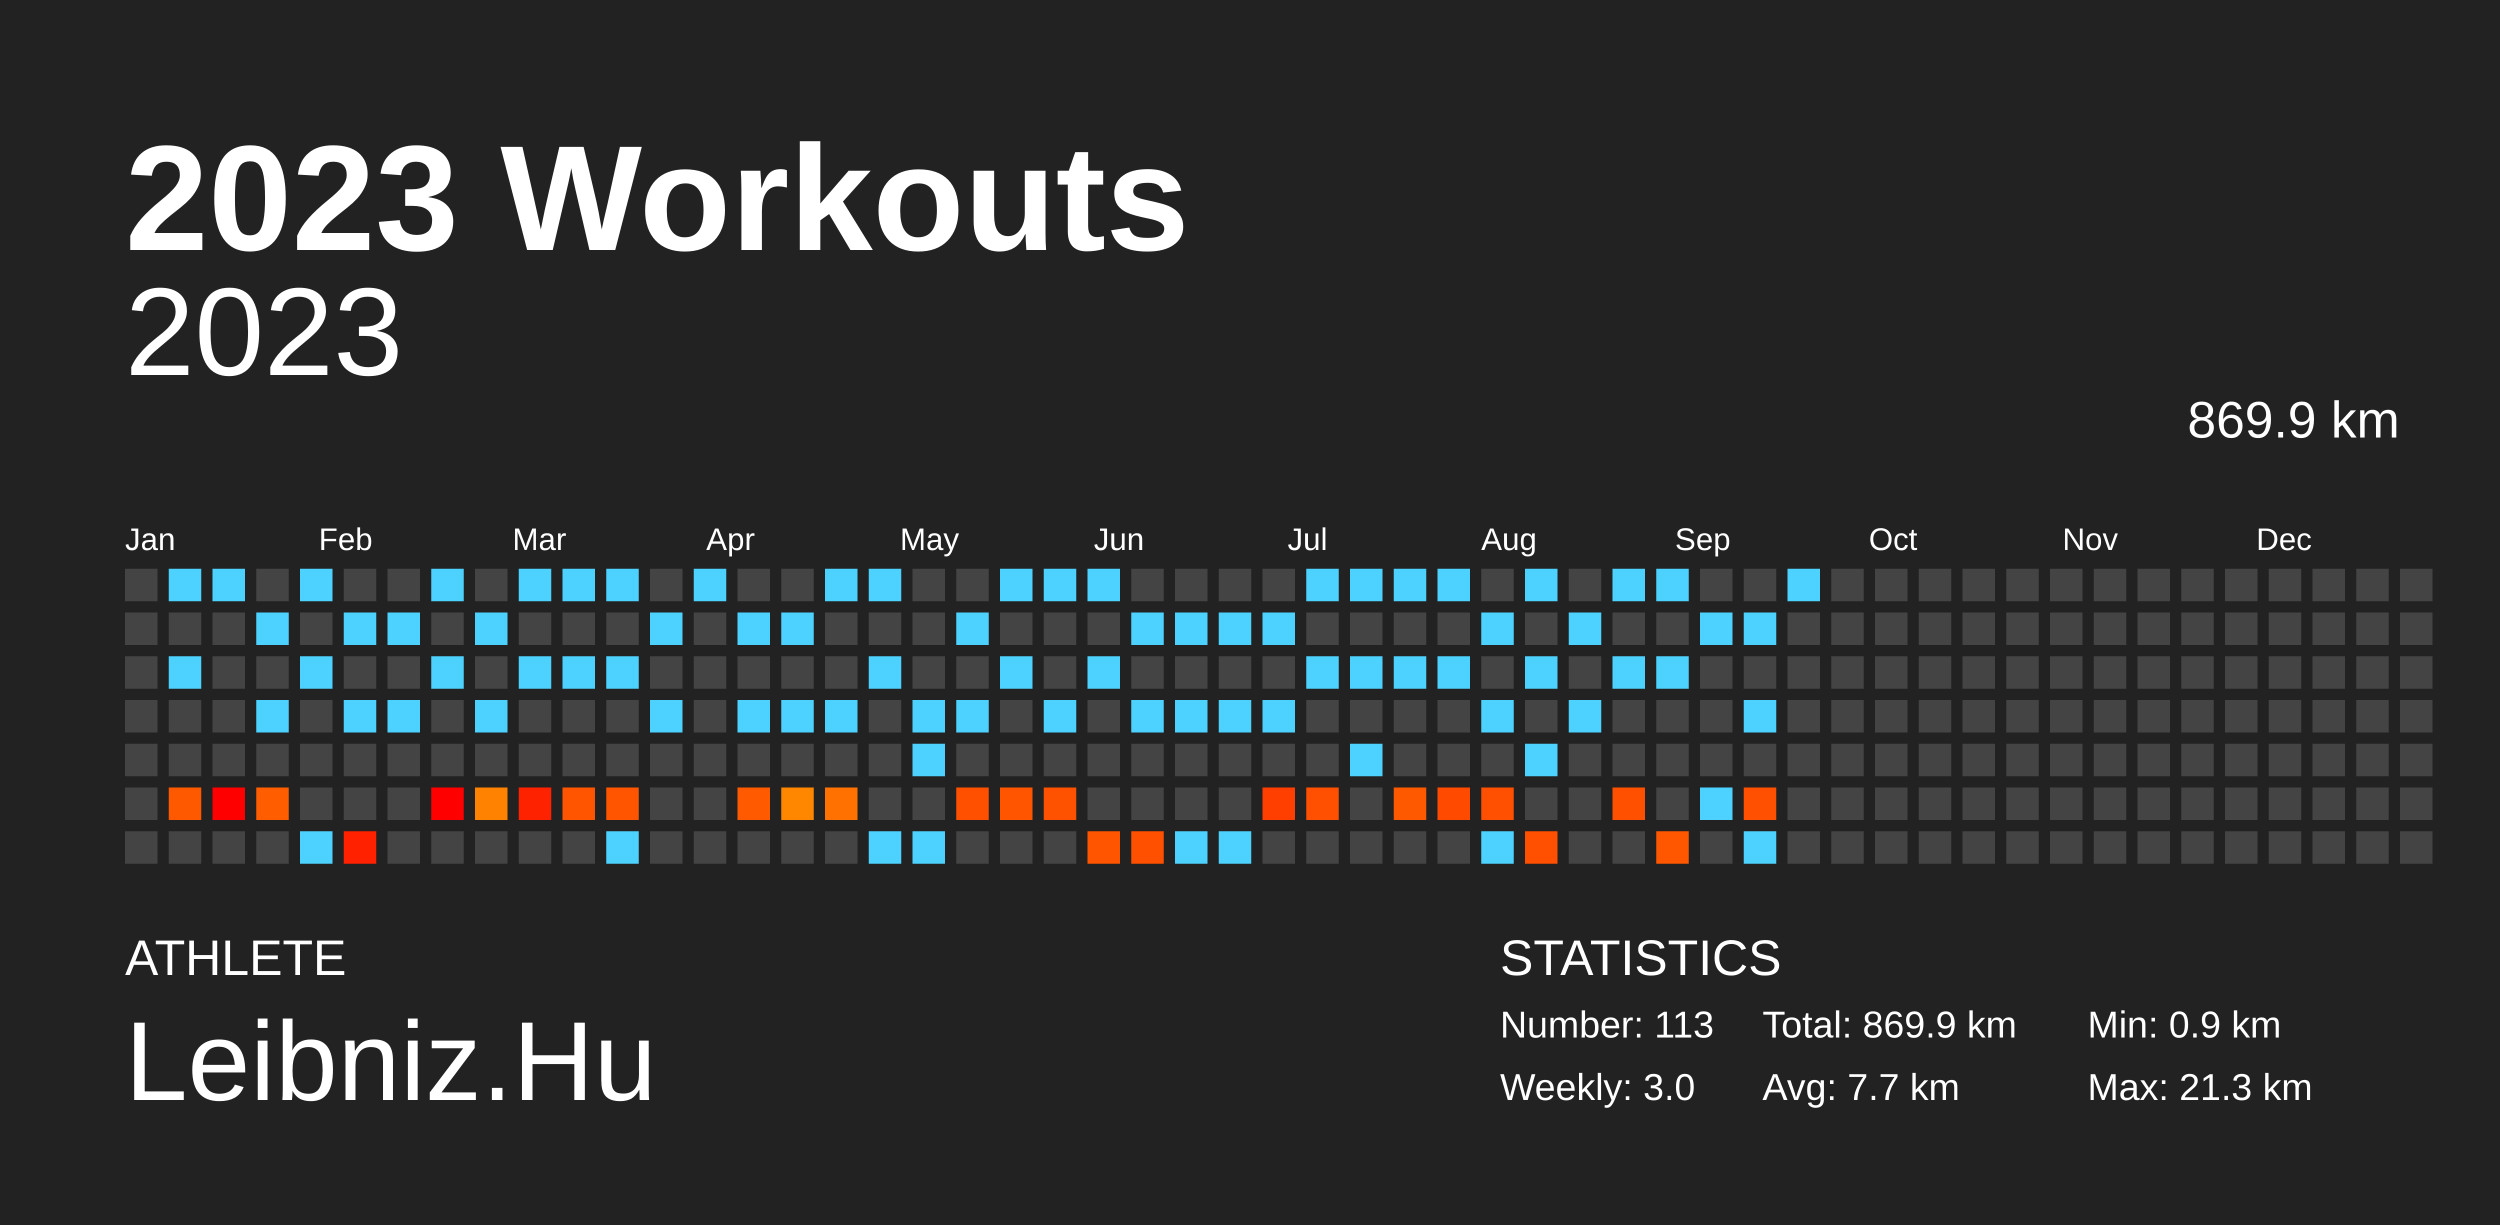
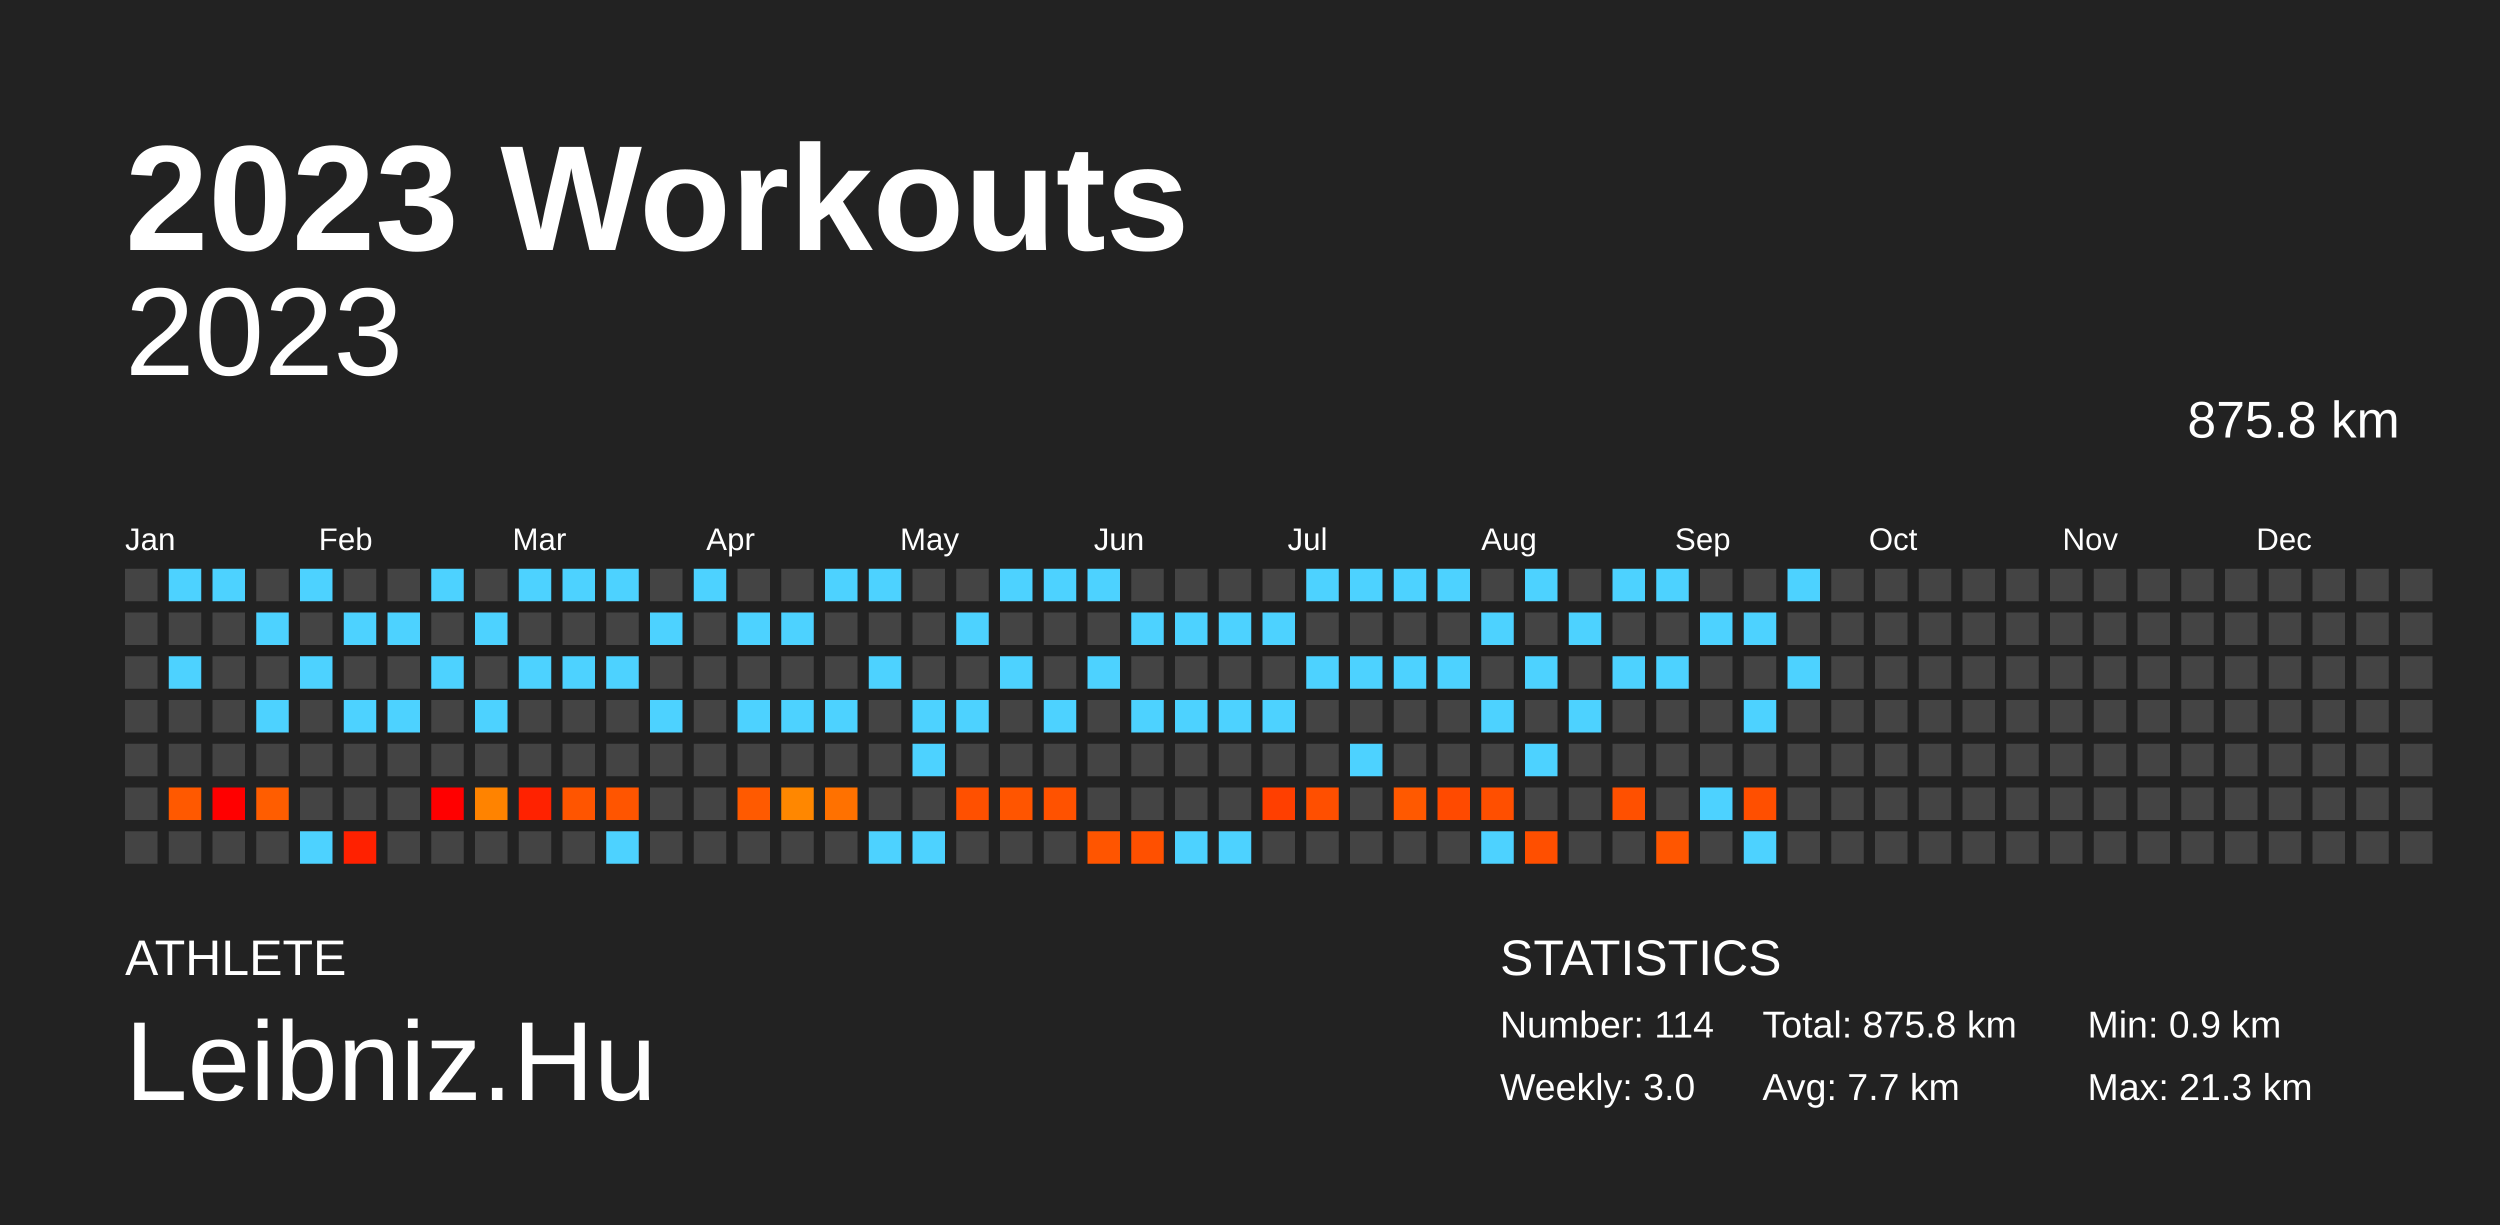
<svg xmlns="http://www.w3.org/2000/svg" baseProfile="full" height="98mm" version="1.1" viewBox="0,0,200,98" width="200mm">
  <defs />
  <rect fill="#222222" height="98" width="200" x="0" y="0" />
  <text fill="#FFFFFF" style="font-size:12px; font-family:Arial; font-weight:bold;" x="10" y="20">2023 Workouts</text>
  <text fill="#FFFFFF" style="font-size:4px; font-family:Arial" x="10" y="78">ATHLETE</text>
  <text fill="#FFFFFF" style="font-size:9px; font-family:Arial" x="10" y="88">Leibniz.Hu</text>
  <text fill="#FFFFFF" style="font-size:4px; font-family:Arial" x="120" y="78">STATISTICS</text>
-   <text fill="#FFFFFF" style="font-size:3px; font-family:Arial" x="120" y="83">Number: 113</text>
+   <text fill="#FFFFFF" style="font-size:3px; font-family:Arial" x="120" y="83">Number: 114</text>
  <text fill="#FFFFFF" style="font-size:3px; font-family:Arial" x="120" y="88">Weekly: 3.0</text>
-   <text fill="#FFFFFF" style="font-size:3px; font-family:Arial" x="141" y="83">Total: 869.9 km</text>
+   <text fill="#FFFFFF" style="font-size:3px; font-family:Arial" x="141" y="83">Total: 875.8 km</text>
  <text fill="#FFFFFF" style="font-size:3px; font-family:Arial" x="141" y="88">Avg: 7.7 km</text>
  <text fill="#FFFFFF" style="font-size:3px; font-family:Arial" x="167" y="83">Min: 0.9 km</text>
  <text fill="#FFFFFF" style="font-size:3px; font-family:Arial" x="167" y="88">Max: 21.3 km</text>
  <text alignment-baseline="hanging" fill="#FFFFFF" style="font-size:10.0px; font-family:Arial;" x="10" y="30">2023</text>
-   <text alignment-baseline="hanging" fill="#FFFFFF" style="font-size:4.125px; font-family:Arial;" x="175" y="35">869.9 km</text>
+   <text alignment-baseline="hanging" fill="#FFFFFF" style="font-size:4.125px; font-family:Arial;" x="175" y="35">875.8 km</text>
  <text fill="#FFFFFF" style="font-size:2.5px; font-family:Arial" x="10.0" y="44">Jan</text>
  <text fill="#FFFFFF" style="font-size:2.5px; font-family:Arial" x="25.5" y="44">Feb</text>
  <text fill="#FFFFFF" style="font-size:2.5px; font-family:Arial" x="41.0" y="44">Mar</text>
  <text fill="#FFFFFF" style="font-size:2.5px; font-family:Arial" x="56.5" y="44">Apr</text>
  <text fill="#FFFFFF" style="font-size:2.5px; font-family:Arial" x="72.0" y="44">May</text>
  <text fill="#FFFFFF" style="font-size:2.5px; font-family:Arial" x="87.5" y="44">Jun</text>
  <text fill="#FFFFFF" style="font-size:2.5px; font-family:Arial" x="103.0" y="44">Jul</text>
  <text fill="#FFFFFF" style="font-size:2.5px; font-family:Arial" x="118.5" y="44">Aug</text>
  <text fill="#FFFFFF" style="font-size:2.5px; font-family:Arial" x="134.0" y="44">Sep</text>
  <text fill="#FFFFFF" style="font-size:2.5px; font-family:Arial" x="149.5" y="44">Oct</text>
  <text fill="#FFFFFF" style="font-size:2.5px; font-family:Arial" x="165.0" y="44">Nov</text>
  <text fill="#FFFFFF" style="font-size:2.5px; font-family:Arial" x="180.5" y="44">Dec</text>
  <rect fill="#444444" height="2.6" width="2.6" x="10.0" y="45.5" />
  <rect fill="#444444" height="2.6" width="2.6" x="10.0" y="49.0" />
  <rect fill="#444444" height="2.6" width="2.6" x="10.0" y="52.5" />
  <rect fill="#444444" height="2.6" width="2.6" x="10.0" y="56.0" />
  <rect fill="#444444" height="2.6" width="2.6" x="10.0" y="59.5" />
  <rect fill="#444444" height="2.6" width="2.6" x="10.0" y="63.0" />
  <rect fill="#444444" height="2.6" width="2.6" x="10.0" y="66.5" />
  <rect fill="#4dd2ff" height="2.6" width="2.6" x="13.5" y="45.5" />
  <rect fill="#444444" height="2.6" width="2.6" x="13.5" y="49.0" />
  <rect fill="#4dd2ff" height="2.6" width="2.6" x="13.5" y="52.5" />
  <rect fill="#444444" height="2.6" width="2.6" x="13.5" y="56.0" />
  <rect fill="#444444" height="2.6" width="2.6" x="13.5" y="59.5" />
  <rect fill="#ff5900" height="2.6" width="2.6" x="13.5" y="63.0" />
  <rect fill="#444444" height="2.6" width="2.6" x="13.5" y="66.5" />
  <rect fill="#4dd2ff" height="2.6" width="2.6" x="17.0" y="45.5" />
  <rect fill="#444444" height="2.6" width="2.6" x="17.0" y="49.0" />
  <rect fill="#444444" height="2.6" width="2.6" x="17.0" y="52.5" />
  <rect fill="#444444" height="2.6" width="2.6" x="17.0" y="56.0" />
  <rect fill="#444444" height="2.6" width="2.6" x="17.0" y="59.5" />
  <rect fill="red" height="2.6" width="2.6" x="17.0" y="63.0" />
  <rect fill="#444444" height="2.6" width="2.6" x="17.0" y="66.5" />
  <rect fill="#444444" height="2.6" width="2.6" x="20.5" y="45.5" />
  <rect fill="#4dd2ff" height="2.6" width="2.6" x="20.5" y="49.0" />
  <rect fill="#444444" height="2.6" width="2.6" x="20.5" y="52.5" />
  <rect fill="#4dd2ff" height="2.6" width="2.6" x="20.5" y="56.0" />
  <rect fill="#444444" height="2.6" width="2.6" x="20.5" y="59.5" />
  <rect fill="#ff5d00" height="2.6" width="2.6" x="20.5" y="63.0" />
  <rect fill="#444444" height="2.6" width="2.6" x="20.5" y="66.5" />
  <rect fill="#4dd2ff" height="2.6" width="2.6" x="24.0" y="45.5" />
  <rect fill="#444444" height="2.6" width="2.6" x="24.0" y="49.0" />
  <rect fill="#4dd2ff" height="2.6" width="2.6" x="24.0" y="52.5" />
  <rect fill="#444444" height="2.6" width="2.6" x="24.0" y="56.0" />
  <rect fill="#444444" height="2.6" width="2.6" x="24.0" y="59.5" />
  <rect fill="#444444" height="2.6" width="2.6" x="24.0" y="63.0" />
  <rect fill="#4dd2ff" height="2.6" width="2.6" x="24.0" y="66.5" />
  <rect fill="#444444" height="2.6" width="2.6" x="27.5" y="45.5" />
  <rect fill="#4dd2ff" height="2.6" width="2.6" x="27.5" y="49.0" />
  <rect fill="#444444" height="2.6" width="2.6" x="27.5" y="52.5" />
  <rect fill="#4dd2ff" height="2.6" width="2.6" x="27.5" y="56.0" />
  <rect fill="#444444" height="2.6" width="2.6" x="27.5" y="59.5" />
  <rect fill="#444444" height="2.6" width="2.6" x="27.5" y="63.0" />
  <rect fill="#ff2100" height="2.6" width="2.6" x="27.5" y="66.5" />
  <rect fill="#444444" height="2.6" width="2.6" x="31.0" y="45.5" />
  <rect fill="#4dd2ff" height="2.6" width="2.6" x="31.0" y="49.0" />
  <rect fill="#444444" height="2.6" width="2.6" x="31.0" y="52.5" />
  <rect fill="#4dd2ff" height="2.6" width="2.6" x="31.0" y="56.0" />
  <rect fill="#444444" height="2.6" width="2.6" x="31.0" y="59.5" />
  <rect fill="#444444" height="2.6" width="2.6" x="31.0" y="63.0" />
  <rect fill="#444444" height="2.6" width="2.6" x="31.0" y="66.5" />
  <rect fill="#4dd2ff" height="2.6" width="2.6" x="34.5" y="45.5" />
  <rect fill="#444444" height="2.6" width="2.6" x="34.5" y="49.0" />
  <rect fill="#4dd2ff" height="2.6" width="2.6" x="34.5" y="52.5" />
  <rect fill="#444444" height="2.6" width="2.6" x="34.5" y="56.0" />
  <rect fill="#444444" height="2.6" width="2.6" x="34.5" y="59.5" />
  <rect fill="red" height="2.6" width="2.6" x="34.5" y="63.0" />
  <rect fill="#444444" height="2.6" width="2.6" x="34.5" y="66.5" />
  <rect fill="#444444" height="2.6" width="2.6" x="38.0" y="45.5" />
  <rect fill="#4dd2ff" height="2.6" width="2.6" x="38.0" y="49.0" />
  <rect fill="#444444" height="2.6" width="2.6" x="38.0" y="52.5" />
  <rect fill="#4dd2ff" height="2.6" width="2.6" x="38.0" y="56.0" />
  <rect fill="#444444" height="2.6" width="2.6" x="38.0" y="59.5" />
  <rect fill="#ff8300" height="2.6" width="2.6" x="38.0" y="63.0" />
  <rect fill="#444444" height="2.6" width="2.6" x="38.0" y="66.5" />
  <rect fill="#4dd2ff" height="2.6" width="2.6" x="41.5" y="45.5" />
  <rect fill="#444444" height="2.6" width="2.6" x="41.5" y="49.0" />
  <rect fill="#4dd2ff" height="2.6" width="2.6" x="41.5" y="52.5" />
  <rect fill="#444444" height="2.6" width="2.6" x="41.5" y="56.0" />
  <rect fill="#444444" height="2.6" width="2.6" x="41.5" y="59.5" />
  <rect fill="#ff2200" height="2.6" width="2.6" x="41.5" y="63.0" />
  <rect fill="#444444" height="2.6" width="2.6" x="41.5" y="66.5" />
  <rect fill="#4dd2ff" height="2.6" width="2.6" x="45.0" y="45.5" />
  <rect fill="#444444" height="2.6" width="2.6" x="45.0" y="49.0" />
  <rect fill="#4dd2ff" height="2.6" width="2.6" x="45.0" y="52.5" />
  <rect fill="#444444" height="2.6" width="2.6" x="45.0" y="56.0" />
  <rect fill="#444444" height="2.6" width="2.6" x="45.0" y="59.5" />
  <rect fill="#ff5500" height="2.6" width="2.6" x="45.0" y="63.0" />
  <rect fill="#444444" height="2.6" width="2.6" x="45.0" y="66.5" />
  <rect fill="#4dd2ff" height="2.6" width="2.6" x="48.5" y="45.5" />
  <rect fill="#444444" height="2.6" width="2.6" x="48.5" y="49.0" />
  <rect fill="#4dd2ff" height="2.6" width="2.6" x="48.5" y="52.5" />
  <rect fill="#444444" height="2.6" width="2.6" x="48.5" y="56.0" />
  <rect fill="#444444" height="2.6" width="2.6" x="48.5" y="59.5" />
  <rect fill="#ff5500" height="2.6" width="2.6" x="48.5" y="63.0" />
  <rect fill="#4dd2ff" height="2.6" width="2.6" x="48.5" y="66.5" />
  <rect fill="#444444" height="2.6" width="2.6" x="52.0" y="45.5" />
  <rect fill="#4dd2ff" height="2.6" width="2.6" x="52.0" y="49.0" />
  <rect fill="#444444" height="2.6" width="2.6" x="52.0" y="52.5" />
  <rect fill="#4dd2ff" height="2.6" width="2.6" x="52.0" y="56.0" />
  <rect fill="#444444" height="2.6" width="2.6" x="52.0" y="59.5" />
  <rect fill="#444444" height="2.6" width="2.6" x="52.0" y="63.0" />
  <rect fill="#444444" height="2.6" width="2.6" x="52.0" y="66.5" />
  <rect fill="#4dd2ff" height="2.6" width="2.6" x="55.5" y="45.5" />
  <rect fill="#444444" height="2.6" width="2.6" x="55.5" y="49.0" />
  <rect fill="#444444" height="2.6" width="2.6" x="55.5" y="52.5" />
  <rect fill="#444444" height="2.6" width="2.6" x="55.5" y="56.0" />
  <rect fill="#444444" height="2.6" width="2.6" x="55.5" y="59.5" />
  <rect fill="#444444" height="2.6" width="2.6" x="55.5" y="63.0" />
  <rect fill="#444444" height="2.6" width="2.6" x="55.5" y="66.5" />
  <rect fill="#444444" height="2.6" width="2.6" x="59.0" y="45.5" />
  <rect fill="#4dd2ff" height="2.6" width="2.6" x="59.0" y="49.0" />
  <rect fill="#444444" height="2.6" width="2.6" x="59.0" y="52.5" />
  <rect fill="#4dd2ff" height="2.6" width="2.6" x="59.0" y="56.0" />
  <rect fill="#444444" height="2.6" width="2.6" x="59.0" y="59.5" />
  <rect fill="#ff5a00" height="2.6" width="2.6" x="59.0" y="63.0" />
  <rect fill="#444444" height="2.6" width="2.6" x="59.0" y="66.5" />
  <rect fill="#444444" height="2.6" width="2.6" x="62.5" y="45.5" />
  <rect fill="#4dd2ff" height="2.6" width="2.6" x="62.5" y="49.0" />
  <rect fill="#444444" height="2.6" width="2.6" x="62.5" y="52.5" />
  <rect fill="#4dd2ff" height="2.6" width="2.6" x="62.5" y="56.0" />
  <rect fill="#444444" height="2.6" width="2.6" x="62.5" y="59.5" />
  <rect fill="#ff8700" height="2.6" width="2.6" x="62.5" y="63.0" />
  <rect fill="#444444" height="2.6" width="2.6" x="62.5" y="66.5" />
  <rect fill="#4dd2ff" height="2.6" width="2.6" x="66.0" y="45.5" />
  <rect fill="#444444" height="2.6" width="2.6" x="66.0" y="49.0" />
  <rect fill="#444444" height="2.6" width="2.6" x="66.0" y="52.5" />
  <rect fill="#4dd2ff" height="2.6" width="2.6" x="66.0" y="56.0" />
  <rect fill="#444444" height="2.6" width="2.6" x="66.0" y="59.5" />
  <rect fill="#ff7100" height="2.6" width="2.6" x="66.0" y="63.0" />
  <rect fill="#444444" height="2.6" width="2.6" x="66.0" y="66.5" />
  <rect fill="#4dd2ff" height="2.6" width="2.6" x="69.5" y="45.5" />
  <rect fill="#444444" height="2.6" width="2.6" x="69.5" y="49.0" />
  <rect fill="#4dd2ff" height="2.6" width="2.6" x="69.5" y="52.5" />
  <rect fill="#444444" height="2.6" width="2.6" x="69.5" y="56.0" />
  <rect fill="#444444" height="2.6" width="2.6" x="69.5" y="59.5" />
  <rect fill="#444444" height="2.6" width="2.6" x="69.5" y="63.0" />
  <rect fill="#4dd2ff" height="2.6" width="2.6" x="69.5" y="66.5" />
  <rect fill="#444444" height="2.6" width="2.6" x="73.0" y="45.5" />
  <rect fill="#444444" height="2.6" width="2.6" x="73.0" y="49.0" />
  <rect fill="#444444" height="2.6" width="2.6" x="73.0" y="52.5" />
  <rect fill="#4dd2ff" height="2.6" width="2.6" x="73.0" y="56.0" />
  <rect fill="#4dd2ff" height="2.6" width="2.6" x="73.0" y="59.5" />
  <rect fill="#444444" height="2.6" width="2.6" x="73.0" y="63.0" />
  <rect fill="#4dd2ff" height="2.6" width="2.6" x="73.0" y="66.5" />
  <rect fill="#444444" height="2.6" width="2.6" x="76.5" y="45.5" />
  <rect fill="#4dd2ff" height="2.6" width="2.6" x="76.5" y="49.0" />
  <rect fill="#444444" height="2.6" width="2.6" x="76.5" y="52.5" />
  <rect fill="#4dd2ff" height="2.6" width="2.6" x="76.5" y="56.0" />
  <rect fill="#444444" height="2.6" width="2.6" x="76.5" y="59.5" />
  <rect fill="#ff5000" height="2.6" width="2.6" x="76.5" y="63.0" />
  <rect fill="#444444" height="2.6" width="2.6" x="76.5" y="66.5" />
  <rect fill="#4dd2ff" height="2.6" width="2.6" x="80.0" y="45.5" />
  <rect fill="#444444" height="2.6" width="2.6" x="80.0" y="49.0" />
  <rect fill="#4dd2ff" height="2.6" width="2.6" x="80.0" y="52.5" />
  <rect fill="#444444" height="2.6" width="2.6" x="80.0" y="56.0" />
  <rect fill="#444444" height="2.6" width="2.6" x="80.0" y="59.5" />
  <rect fill="#ff5500" height="2.6" width="2.6" x="80.0" y="63.0" />
  <rect fill="#444444" height="2.6" width="2.6" x="80.0" y="66.5" />
  <rect fill="#4dd2ff" height="2.6" width="2.6" x="83.5" y="45.5" />
  <rect fill="#444444" height="2.6" width="2.6" x="83.5" y="49.0" />
  <rect fill="#444444" height="2.6" width="2.6" x="83.5" y="52.5" />
  <rect fill="#4dd2ff" height="2.6" width="2.6" x="83.5" y="56.0" />
  <rect fill="#444444" height="2.6" width="2.6" x="83.5" y="59.5" />
  <rect fill="#ff5200" height="2.6" width="2.6" x="83.5" y="63.0" />
  <rect fill="#444444" height="2.6" width="2.6" x="83.5" y="66.5" />
  <rect fill="#4dd2ff" height="2.6" width="2.6" x="87.0" y="45.5" />
  <rect fill="#444444" height="2.6" width="2.6" x="87.0" y="49.0" />
  <rect fill="#4dd2ff" height="2.6" width="2.6" x="87.0" y="52.5" />
  <rect fill="#444444" height="2.6" width="2.6" x="87.0" y="56.0" />
  <rect fill="#444444" height="2.6" width="2.6" x="87.0" y="59.5" />
  <rect fill="#444444" height="2.6" width="2.6" x="87.0" y="63.0" />
  <rect fill="#ff5500" height="2.6" width="2.6" x="87.0" y="66.5" />
  <rect fill="#444444" height="2.6" width="2.6" x="90.5" y="45.5" />
  <rect fill="#4dd2ff" height="2.6" width="2.6" x="90.5" y="49.0" />
  <rect fill="#444444" height="2.6" width="2.6" x="90.5" y="52.5" />
  <rect fill="#4dd2ff" height="2.6" width="2.6" x="90.5" y="56.0" />
  <rect fill="#444444" height="2.6" width="2.6" x="90.5" y="59.5" />
  <rect fill="#444444" height="2.6" width="2.6" x="90.5" y="63.0" />
  <rect fill="#ff5000" height="2.6" width="2.6" x="90.5" y="66.5" />
  <rect fill="#444444" height="2.6" width="2.6" x="94.0" y="45.5" />
  <rect fill="#4dd2ff" height="2.6" width="2.6" x="94.0" y="49.0" />
  <rect fill="#444444" height="2.6" width="2.6" x="94.0" y="52.5" />
  <rect fill="#4dd2ff" height="2.6" width="2.6" x="94.0" y="56.0" />
  <rect fill="#444444" height="2.6" width="2.6" x="94.0" y="59.5" />
  <rect fill="#444444" height="2.6" width="2.6" x="94.0" y="63.0" />
  <rect fill="#4dd2ff" height="2.6" width="2.6" x="94.0" y="66.5" />
  <rect fill="#444444" height="2.6" width="2.6" x="97.5" y="45.5" />
  <rect fill="#4dd2ff" height="2.6" width="2.6" x="97.5" y="49.0" />
  <rect fill="#444444" height="2.6" width="2.6" x="97.5" y="52.5" />
  <rect fill="#4dd2ff" height="2.6" width="2.6" x="97.5" y="56.0" />
  <rect fill="#444444" height="2.6" width="2.6" x="97.5" y="59.5" />
  <rect fill="#444444" height="2.6" width="2.6" x="97.5" y="63.0" />
  <rect fill="#4dd2ff" height="2.6" width="2.6" x="97.5" y="66.5" />
  <rect fill="#444444" height="2.6" width="2.6" x="101.0" y="45.5" />
  <rect fill="#4dd2ff" height="2.6" width="2.6" x="101.0" y="49.0" />
  <rect fill="#444444" height="2.6" width="2.6" x="101.0" y="52.5" />
  <rect fill="#4dd2ff" height="2.6" width="2.6" x="101.0" y="56.0" />
  <rect fill="#444444" height="2.6" width="2.6" x="101.0" y="59.5" />
  <rect fill="#ff3f00" height="2.6" width="2.6" x="101.0" y="63.0" />
  <rect fill="#444444" height="2.6" width="2.6" x="101.0" y="66.5" />
  <rect fill="#4dd2ff" height="2.6" width="2.6" x="104.5" y="45.5" />
  <rect fill="#444444" height="2.6" width="2.6" x="104.5" y="49.0" />
  <rect fill="#4dd2ff" height="2.6" width="2.6" x="104.5" y="52.5" />
  <rect fill="#444444" height="2.6" width="2.6" x="104.5" y="56.0" />
  <rect fill="#444444" height="2.6" width="2.6" x="104.5" y="59.5" />
  <rect fill="#ff4f00" height="2.6" width="2.6" x="104.5" y="63.0" />
  <rect fill="#444444" height="2.6" width="2.6" x="104.5" y="66.5" />
  <rect fill="#4dd2ff" height="2.6" width="2.6" x="108.0" y="45.5" />
  <rect fill="#444444" height="2.6" width="2.6" x="108.0" y="49.0" />
  <rect fill="#4dd2ff" height="2.6" width="2.6" x="108.0" y="52.5" />
  <rect fill="#444444" height="2.6" width="2.6" x="108.0" y="56.0" />
  <rect fill="#4dd2ff" height="2.6" width="2.6" x="108.0" y="59.5" />
  <rect fill="#444444" height="2.6" width="2.6" x="108.0" y="63.0" />
  <rect fill="#444444" height="2.6" width="2.6" x="108.0" y="66.5" />
  <rect fill="#4dd2ff" height="2.6" width="2.6" x="111.5" y="45.5" />
  <rect fill="#444444" height="2.6" width="2.6" x="111.5" y="49.0" />
  <rect fill="#4dd2ff" height="2.6" width="2.6" x="111.5" y="52.5" />
  <rect fill="#444444" height="2.6" width="2.6" x="111.5" y="56.0" />
  <rect fill="#444444" height="2.6" width="2.6" x="111.5" y="59.5" />
  <rect fill="#ff5900" height="2.6" width="2.6" x="111.5" y="63.0" />
  <rect fill="#444444" height="2.6" width="2.6" x="111.5" y="66.5" />
  <rect fill="#4dd2ff" height="2.6" width="2.6" x="115.0" y="45.5" />
  <rect fill="#444444" height="2.6" width="2.6" x="115.0" y="49.0" />
  <rect fill="#4dd2ff" height="2.6" width="2.6" x="115.0" y="52.5" />
  <rect fill="#444444" height="2.6" width="2.6" x="115.0" y="56.0" />
  <rect fill="#444444" height="2.6" width="2.6" x="115.0" y="59.5" />
  <rect fill="#ff4a00" height="2.6" width="2.6" x="115.0" y="63.0" />
  <rect fill="#444444" height="2.6" width="2.6" x="115.0" y="66.5" />
  <rect fill="#444444" height="2.6" width="2.6" x="118.5" y="45.5" />
  <rect fill="#4dd2ff" height="2.6" width="2.6" x="118.5" y="49.0" />
  <rect fill="#444444" height="2.6" width="2.6" x="118.5" y="52.5" />
  <rect fill="#4dd2ff" height="2.6" width="2.6" x="118.5" y="56.0" />
  <rect fill="#444444" height="2.6" width="2.6" x="118.5" y="59.5" />
  <rect fill="#ff4f00" height="2.6" width="2.6" x="118.5" y="63.0" />
  <rect fill="#4dd2ff" height="2.6" width="2.6" x="118.5" y="66.5" />
  <rect fill="#4dd2ff" height="2.6" width="2.6" x="122.0" y="45.5" />
  <rect fill="#444444" height="2.6" width="2.6" x="122.0" y="49.0" />
  <rect fill="#4dd2ff" height="2.6" width="2.6" x="122.0" y="52.5" />
  <rect fill="#444444" height="2.6" width="2.6" x="122.0" y="56.0" />
  <rect fill="#4dd2ff" height="2.6" width="2.6" x="122.0" y="59.5" />
  <rect fill="#444444" height="2.6" width="2.6" x="122.0" y="63.0" />
  <rect fill="#ff4f00" height="2.6" width="2.6" x="122.0" y="66.5" />
  <rect fill="#444444" height="2.6" width="2.6" x="125.5" y="45.5" />
  <rect fill="#4dd2ff" height="2.6" width="2.6" x="125.5" y="49.0" />
  <rect fill="#444444" height="2.6" width="2.6" x="125.5" y="52.5" />
  <rect fill="#4dd2ff" height="2.6" width="2.6" x="125.5" y="56.0" />
  <rect fill="#444444" height="2.6" width="2.6" x="125.5" y="59.5" />
  <rect fill="#444444" height="2.6" width="2.6" x="125.5" y="63.0" />
  <rect fill="#444444" height="2.6" width="2.6" x="125.5" y="66.5" />
  <rect fill="#4dd2ff" height="2.6" width="2.6" x="129.0" y="45.5" />
  <rect fill="#444444" height="2.6" width="2.6" x="129.0" y="49.0" />
  <rect fill="#4dd2ff" height="2.6" width="2.6" x="129.0" y="52.5" />
  <rect fill="#444444" height="2.6" width="2.6" x="129.0" y="56.0" />
  <rect fill="#444444" height="2.6" width="2.6" x="129.0" y="59.5" />
  <rect fill="#ff5000" height="2.6" width="2.6" x="129.0" y="63.0" />
  <rect fill="#444444" height="2.6" width="2.6" x="129.0" y="66.5" />
  <rect fill="#4dd2ff" height="2.6" width="2.6" x="132.5" y="45.5" />
  <rect fill="#444444" height="2.6" width="2.6" x="132.5" y="49.0" />
  <rect fill="#4dd2ff" height="2.6" width="2.6" x="132.5" y="52.5" />
  <rect fill="#444444" height="2.6" width="2.6" x="132.5" y="56.0" />
  <rect fill="#444444" height="2.6" width="2.6" x="132.5" y="59.5" />
  <rect fill="#444444" height="2.6" width="2.6" x="132.5" y="63.0" />
  <rect fill="#ff5600" height="2.6" width="2.6" x="132.5" y="66.5" />
  <rect fill="#444444" height="2.6" width="2.6" x="136.0" y="45.5" />
  <rect fill="#4dd2ff" height="2.6" width="2.6" x="136.0" y="49.0" />
  <rect fill="#444444" height="2.6" width="2.6" x="136.0" y="52.5" />
  <rect fill="#444444" height="2.6" width="2.6" x="136.0" y="56.0" />
  <rect fill="#444444" height="2.6" width="2.6" x="136.0" y="59.5" />
  <rect fill="#4dd2ff" height="2.6" width="2.6" x="136.0" y="63.0" />
  <rect fill="#444444" height="2.6" width="2.6" x="136.0" y="66.5" />
  <rect fill="#444444" height="2.6" width="2.6" x="139.5" y="45.5" />
  <rect fill="#4dd2ff" height="2.6" width="2.6" x="139.5" y="49.0" />
  <rect fill="#444444" height="2.6" width="2.6" x="139.5" y="52.5" />
  <rect fill="#4dd2ff" height="2.6" width="2.6" x="139.5" y="56.0" />
  <rect fill="#444444" height="2.6" width="2.6" x="139.5" y="59.5" />
  <rect fill="#ff4f00" height="2.6" width="2.6" x="139.5" y="63.0" />
  <rect fill="#4dd2ff" height="2.6" width="2.6" x="139.5" y="66.5" />
  <rect fill="#4dd2ff" height="2.6" width="2.6" x="143.0" y="45.5" />
  <rect fill="#444444" height="2.6" width="2.6" x="143.0" y="49.0" />
-   <rect fill="#444444" height="2.6" width="2.6" x="143.0" y="52.5" />
+   <rect fill="#4dd2ff" height="2.6" width="2.6" x="143.0" y="52.5" />
  <rect fill="#444444" height="2.6" width="2.6" x="143.0" y="56.0" />
  <rect fill="#444444" height="2.6" width="2.6" x="143.0" y="59.5" />
  <rect fill="#444444" height="2.6" width="2.6" x="143.0" y="63.0" />
  <rect fill="#444444" height="2.6" width="2.6" x="143.0" y="66.5" />
  <rect fill="#444444" height="2.6" width="2.6" x="146.5" y="45.5" />
  <rect fill="#444444" height="2.6" width="2.6" x="146.5" y="49.0" />
  <rect fill="#444444" height="2.6" width="2.6" x="146.5" y="52.5" />
  <rect fill="#444444" height="2.6" width="2.6" x="146.5" y="56.0" />
  <rect fill="#444444" height="2.6" width="2.6" x="146.5" y="59.5" />
  <rect fill="#444444" height="2.6" width="2.6" x="146.5" y="63.0" />
  <rect fill="#444444" height="2.6" width="2.6" x="146.5" y="66.5" />
  <rect fill="#444444" height="2.6" width="2.6" x="150.0" y="45.5" />
  <rect fill="#444444" height="2.6" width="2.6" x="150.0" y="49.0" />
  <rect fill="#444444" height="2.6" width="2.6" x="150.0" y="52.5" />
  <rect fill="#444444" height="2.6" width="2.6" x="150.0" y="56.0" />
  <rect fill="#444444" height="2.6" width="2.6" x="150.0" y="59.5" />
  <rect fill="#444444" height="2.6" width="2.6" x="150.0" y="63.0" />
  <rect fill="#444444" height="2.6" width="2.6" x="150.0" y="66.5" />
  <rect fill="#444444" height="2.6" width="2.6" x="153.5" y="45.5" />
  <rect fill="#444444" height="2.6" width="2.6" x="153.5" y="49.0" />
  <rect fill="#444444" height="2.6" width="2.6" x="153.5" y="52.5" />
  <rect fill="#444444" height="2.6" width="2.6" x="153.5" y="56.0" />
  <rect fill="#444444" height="2.6" width="2.6" x="153.5" y="59.5" />
  <rect fill="#444444" height="2.6" width="2.6" x="153.5" y="63.0" />
  <rect fill="#444444" height="2.6" width="2.6" x="153.5" y="66.5" />
  <rect fill="#444444" height="2.6" width="2.6" x="157.0" y="45.5" />
  <rect fill="#444444" height="2.6" width="2.6" x="157.0" y="49.0" />
  <rect fill="#444444" height="2.6" width="2.6" x="157.0" y="52.5" />
  <rect fill="#444444" height="2.6" width="2.6" x="157.0" y="56.0" />
  <rect fill="#444444" height="2.6" width="2.6" x="157.0" y="59.5" />
  <rect fill="#444444" height="2.6" width="2.6" x="157.0" y="63.0" />
  <rect fill="#444444" height="2.6" width="2.6" x="157.0" y="66.5" />
  <rect fill="#444444" height="2.6" width="2.6" x="160.5" y="45.5" />
  <rect fill="#444444" height="2.6" width="2.6" x="160.5" y="49.0" />
  <rect fill="#444444" height="2.6" width="2.6" x="160.5" y="52.5" />
  <rect fill="#444444" height="2.6" width="2.6" x="160.5" y="56.0" />
  <rect fill="#444444" height="2.6" width="2.6" x="160.5" y="59.5" />
  <rect fill="#444444" height="2.6" width="2.6" x="160.5" y="63.0" />
  <rect fill="#444444" height="2.6" width="2.6" x="160.5" y="66.5" />
  <rect fill="#444444" height="2.6" width="2.6" x="164.0" y="45.5" />
  <rect fill="#444444" height="2.6" width="2.6" x="164.0" y="49.0" />
  <rect fill="#444444" height="2.6" width="2.6" x="164.0" y="52.5" />
  <rect fill="#444444" height="2.6" width="2.6" x="164.0" y="56.0" />
  <rect fill="#444444" height="2.6" width="2.6" x="164.0" y="59.5" />
  <rect fill="#444444" height="2.6" width="2.6" x="164.0" y="63.0" />
  <rect fill="#444444" height="2.6" width="2.6" x="164.0" y="66.5" />
  <rect fill="#444444" height="2.6" width="2.6" x="167.5" y="45.5" />
  <rect fill="#444444" height="2.6" width="2.6" x="167.5" y="49.0" />
  <rect fill="#444444" height="2.6" width="2.6" x="167.5" y="52.5" />
  <rect fill="#444444" height="2.6" width="2.6" x="167.5" y="56.0" />
  <rect fill="#444444" height="2.6" width="2.6" x="167.5" y="59.5" />
  <rect fill="#444444" height="2.6" width="2.6" x="167.5" y="63.0" />
  <rect fill="#444444" height="2.6" width="2.6" x="167.5" y="66.5" />
  <rect fill="#444444" height="2.6" width="2.6" x="171.0" y="45.5" />
  <rect fill="#444444" height="2.6" width="2.6" x="171.0" y="49.0" />
  <rect fill="#444444" height="2.6" width="2.6" x="171.0" y="52.5" />
  <rect fill="#444444" height="2.6" width="2.6" x="171.0" y="56.0" />
  <rect fill="#444444" height="2.6" width="2.6" x="171.0" y="59.5" />
  <rect fill="#444444" height="2.6" width="2.6" x="171.0" y="63.0" />
  <rect fill="#444444" height="2.6" width="2.6" x="171.0" y="66.5" />
  <rect fill="#444444" height="2.6" width="2.6" x="174.5" y="45.5" />
  <rect fill="#444444" height="2.6" width="2.6" x="174.5" y="49.0" />
  <rect fill="#444444" height="2.6" width="2.6" x="174.5" y="52.5" />
  <rect fill="#444444" height="2.6" width="2.6" x="174.5" y="56.0" />
  <rect fill="#444444" height="2.6" width="2.6" x="174.5" y="59.5" />
  <rect fill="#444444" height="2.6" width="2.6" x="174.5" y="63.0" />
  <rect fill="#444444" height="2.6" width="2.6" x="174.5" y="66.5" />
  <rect fill="#444444" height="2.6" width="2.6" x="178.0" y="45.5" />
  <rect fill="#444444" height="2.6" width="2.6" x="178.0" y="49.0" />
  <rect fill="#444444" height="2.6" width="2.6" x="178.0" y="52.5" />
  <rect fill="#444444" height="2.6" width="2.6" x="178.0" y="56.0" />
  <rect fill="#444444" height="2.6" width="2.6" x="178.0" y="59.5" />
  <rect fill="#444444" height="2.6" width="2.6" x="178.0" y="63.0" />
  <rect fill="#444444" height="2.6" width="2.6" x="178.0" y="66.5" />
  <rect fill="#444444" height="2.6" width="2.6" x="181.5" y="45.5" />
  <rect fill="#444444" height="2.6" width="2.6" x="181.5" y="49.0" />
  <rect fill="#444444" height="2.6" width="2.6" x="181.5" y="52.5" />
  <rect fill="#444444" height="2.6" width="2.6" x="181.5" y="56.0" />
  <rect fill="#444444" height="2.6" width="2.6" x="181.5" y="59.5" />
  <rect fill="#444444" height="2.6" width="2.6" x="181.5" y="63.0" />
  <rect fill="#444444" height="2.6" width="2.6" x="181.5" y="66.5" />
  <rect fill="#444444" height="2.6" width="2.6" x="185.0" y="45.5" />
  <rect fill="#444444" height="2.6" width="2.6" x="185.0" y="49.0" />
  <rect fill="#444444" height="2.6" width="2.6" x="185.0" y="52.5" />
  <rect fill="#444444" height="2.6" width="2.6" x="185.0" y="56.0" />
  <rect fill="#444444" height="2.6" width="2.6" x="185.0" y="59.5" />
  <rect fill="#444444" height="2.6" width="2.6" x="185.0" y="63.0" />
  <rect fill="#444444" height="2.6" width="2.6" x="185.0" y="66.5" />
  <rect fill="#444444" height="2.6" width="2.6" x="188.5" y="45.5" />
  <rect fill="#444444" height="2.6" width="2.6" x="188.5" y="49.0" />
  <rect fill="#444444" height="2.6" width="2.6" x="188.5" y="52.5" />
  <rect fill="#444444" height="2.6" width="2.6" x="188.5" y="56.0" />
  <rect fill="#444444" height="2.6" width="2.6" x="188.5" y="59.5" />
  <rect fill="#444444" height="2.6" width="2.6" x="188.5" y="63.0" />
  <rect fill="#444444" height="2.6" width="2.6" x="188.5" y="66.5" />
  <rect fill="#444444" height="2.6" width="2.6" x="192.0" y="45.5" />
  <rect fill="#444444" height="2.6" width="2.6" x="192.0" y="49.0" />
  <rect fill="#444444" height="2.6" width="2.6" x="192.0" y="52.5" />
  <rect fill="#444444" height="2.6" width="2.6" x="192.0" y="56.0" />
  <rect fill="#444444" height="2.6" width="2.6" x="192.0" y="59.5" />
  <rect fill="#444444" height="2.6" width="2.6" x="192.0" y="63.0" />
  <rect fill="#444444" height="2.6" width="2.6" x="192.0" y="66.5" />
</svg>
